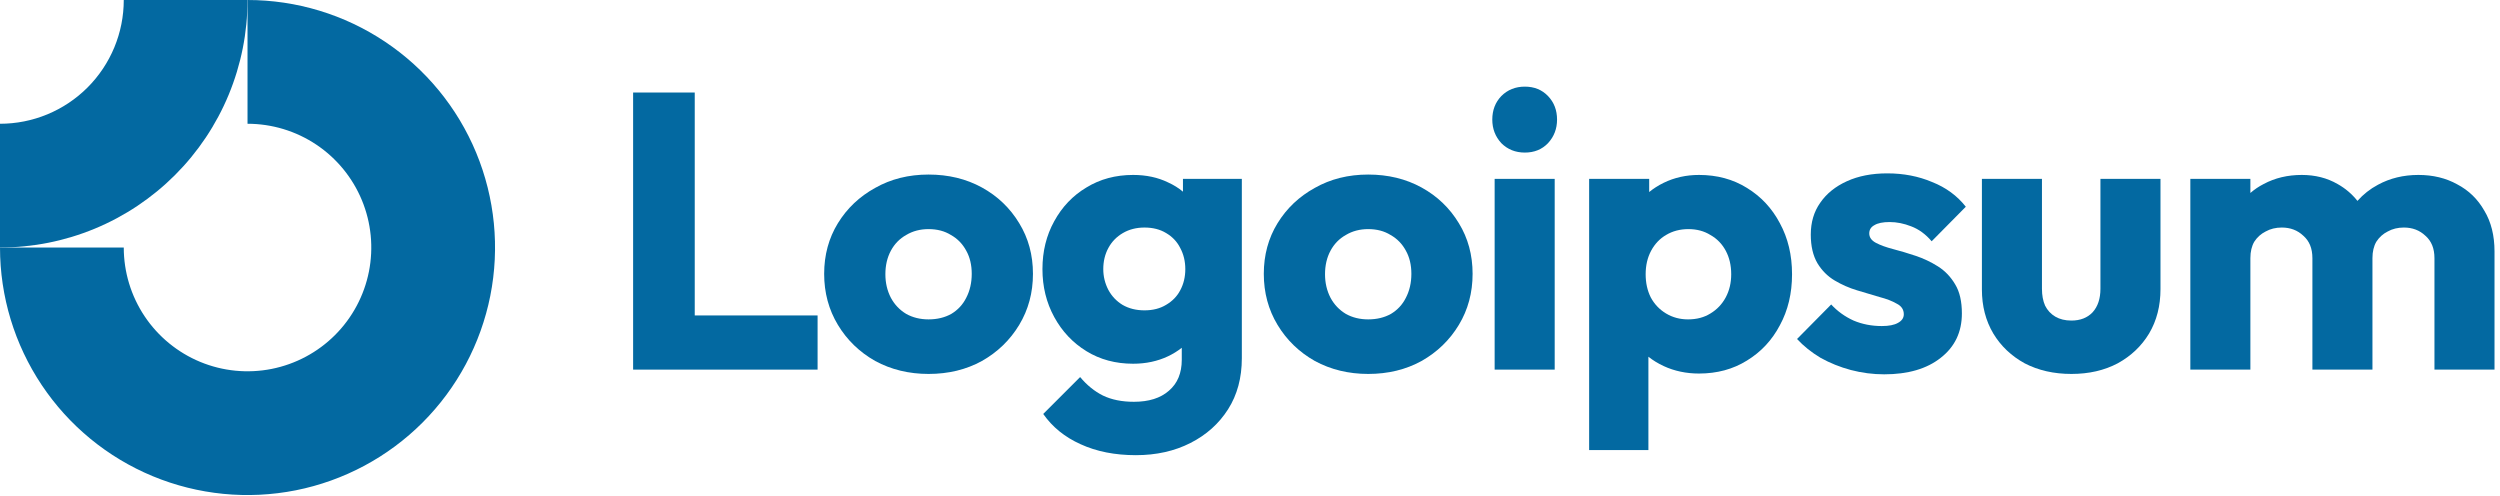
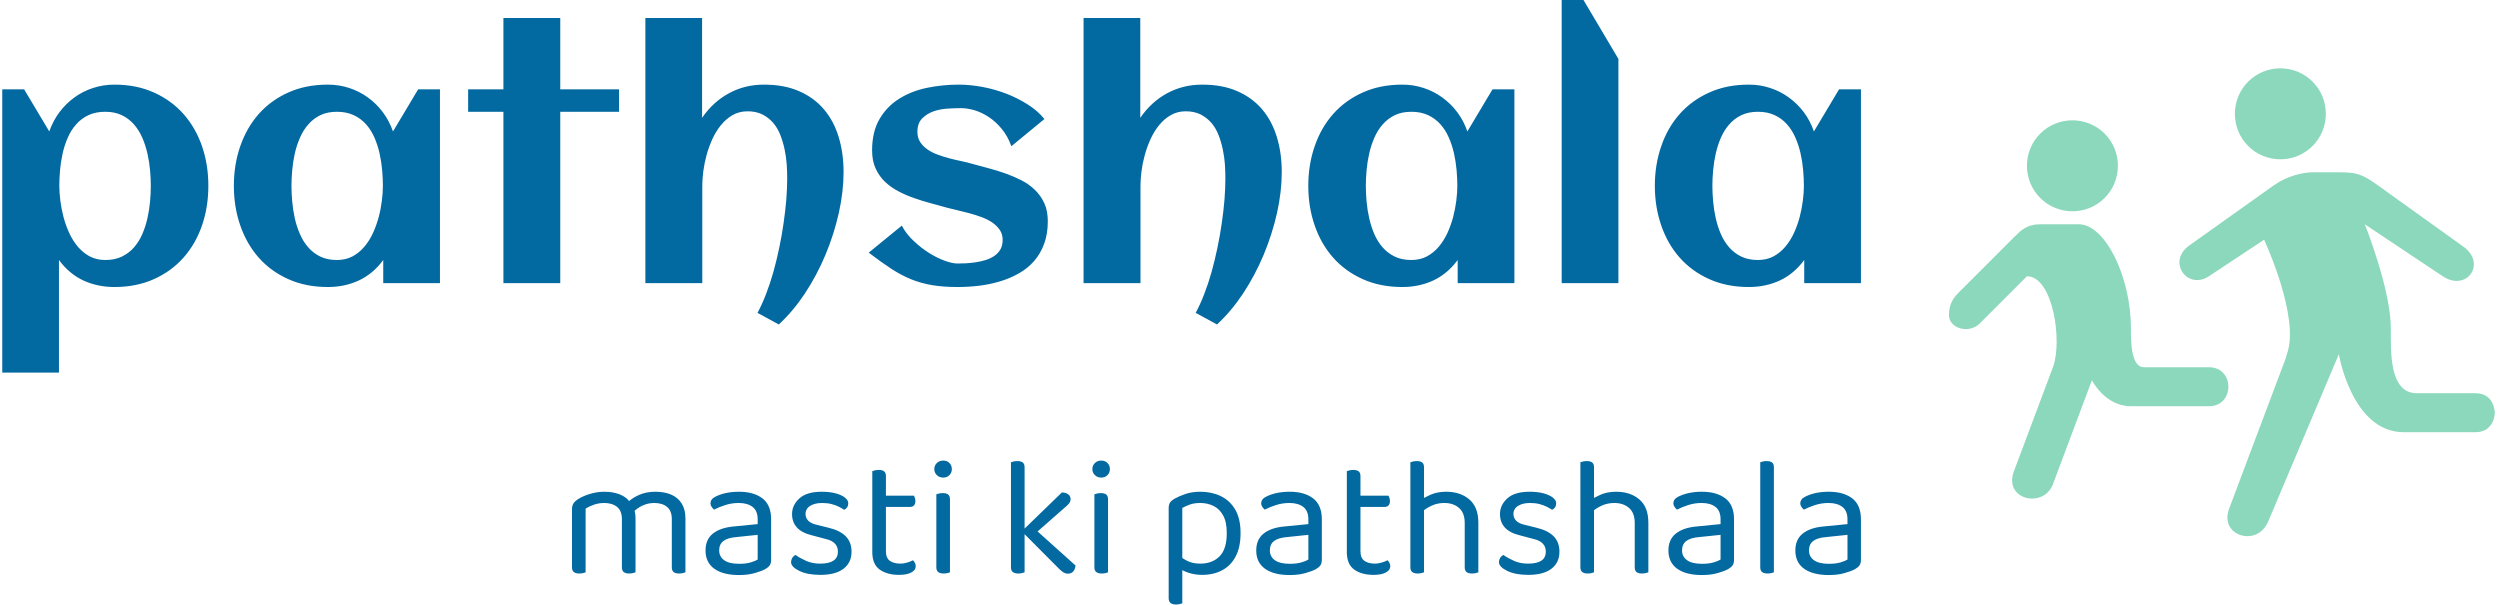
- <svg xmlns="http://www.w3.org/2000/svg" id="logo-87" width="202" height="40" viewBox="0 0 202 40" fill="none">
-   <path class="ccustom" fill-rule="evenodd" clip-rule="evenodd" d="M25.556 11.685C23.911 10.586 21.978 10 20 10V0C23.956 0 27.822 1.173 31.111 3.371C34.4 5.568 36.964 8.692 38.478 12.346C39.991 16.001 40.387 20.022 39.616 23.902C38.844 27.781 36.939 31.345 34.142 34.142C31.345 36.939 27.781 38.844 23.902 39.616C20.022 40.387 16.001 39.991 12.346 38.478C8.692 36.964 5.568 34.4 3.371 31.111C1.173 27.822 0 23.956 0 20H10C10 21.978 10.586 23.911 11.685 25.556C12.784 27.2 14.346 28.482 16.173 29.239C18 29.996 20.011 30.194 21.951 29.808C23.891 29.422 25.672 28.47 27.071 27.071C28.47 25.672 29.422 23.891 29.808 21.951C30.194 20.011 29.996 18 29.239 16.173C28.482 14.346 27.2 12.784 25.556 11.685Z" fill="#0369a1" />
-   <path class="ccustom" fill-rule="evenodd" clip-rule="evenodd" d="M10 1.47023e-06C10 1.313 9.741 2.614 9.239 3.827C8.736 5.04 8 6.142 7.071 7.071C6.142 8 5.04 8.736 3.827 9.239C2.614 9.741 1.313 10 6.15916e-06 10L5.72205e-06 20C2.626 20 5.227 19.483 7.654 18.478C10.08 17.473 12.285 15.999 14.142 14.142C15.999 12.285 17.473 10.08 18.478 7.654C19.483 5.227 20 2.626 20 -3.8147e-06L10 1.47023e-06Z" fill="#0369a1" />
-   <path class="ccustom" d="M125.619 14.453H120.767V29.865H125.619V14.453Z" fill="#0369a1" />
-   <path class="ccustom" d="M121.307 11.567C121.814 12.074 122.448 12.328 123.209 12.328C123.97 12.328 124.594 12.074 125.08 11.567C125.567 11.038 125.81 10.404 125.81 9.664C125.81 8.903 125.567 8.268 125.08 7.761C124.594 7.254 123.97 7 123.209 7C122.448 7 121.814 7.254 121.307 7.761C120.82 8.268 120.577 8.903 120.577 9.664C120.577 10.404 120.82 11.038 121.307 11.567Z" fill="#0369a1" />
-   <path class="ccustom" d="M51.156 29.865V7.476H56.135V25.488H66.061V29.865H51.156Z" fill="#0369a1" />
-   <path class="ccustom" fill-rule="evenodd" clip-rule="evenodd" d="M75.027 30.214C73.442 30.214 72.004 29.865 70.715 29.167C69.446 28.448 68.442 27.476 67.702 26.25C66.962 25.023 66.592 23.649 66.592 22.127C66.592 20.605 66.962 19.241 67.702 18.036C68.442 16.831 69.446 15.88 70.715 15.182C71.983 14.463 73.421 14.104 75.027 14.104C76.634 14.104 78.072 14.453 79.34 15.15C80.609 15.848 81.613 16.81 82.353 18.036C83.093 19.241 83.463 20.605 83.463 22.127C83.463 23.649 83.093 25.023 82.353 26.25C81.613 27.476 80.609 28.448 79.34 29.167C78.072 29.865 76.634 30.214 75.027 30.214ZM75.027 25.806C75.725 25.806 76.338 25.658 76.867 25.362C77.395 25.044 77.797 24.611 78.072 24.061C78.368 23.491 78.516 22.846 78.516 22.127C78.516 21.408 78.368 20.784 78.072 20.256C77.776 19.706 77.364 19.283 76.835 18.987C76.328 18.67 75.725 18.512 75.027 18.512C74.351 18.512 73.748 18.67 73.22 18.987C72.691 19.283 72.279 19.706 71.983 20.256C71.687 20.806 71.539 21.44 71.539 22.159C71.539 22.856 71.687 23.491 71.983 24.061C72.279 24.611 72.691 25.044 73.22 25.362C73.748 25.658 74.351 25.806 75.027 25.806Z" fill="#0369a1" />
-   <path class="ccustom" fill-rule="evenodd" clip-rule="evenodd" d="M87.306 35.89C88.595 36.482 90.086 36.778 91.777 36.778C93.426 36.778 94.896 36.45 96.185 35.795C97.475 35.14 98.49 34.231 99.23 33.068C99.969 31.905 100.34 30.531 100.34 28.945V14.453H95.583V15.488C95.229 15.19 94.827 14.94 94.378 14.738C93.553 14.336 92.612 14.135 91.555 14.135C90.139 14.135 88.881 14.474 87.781 15.15C86.682 15.806 85.815 16.715 85.181 17.877C84.547 19.019 84.23 20.309 84.23 21.746C84.23 23.163 84.547 24.453 85.181 25.615C85.815 26.778 86.682 27.698 87.781 28.374C88.881 29.051 90.139 29.389 91.555 29.389C92.591 29.389 93.532 29.188 94.378 28.787C94.787 28.592 95.157 28.363 95.487 28.099V29.072C95.487 30.15 95.139 30.985 94.441 31.577C93.764 32.169 92.824 32.465 91.619 32.465C90.646 32.465 89.811 32.296 89.113 31.958C88.437 31.62 87.824 31.123 87.274 30.467L84.293 33.448C85.033 34.505 86.037 35.319 87.306 35.89ZM94.219 24.632C93.733 24.928 93.151 25.076 92.475 25.076C91.798 25.076 91.206 24.928 90.699 24.632C90.213 24.336 89.832 23.934 89.557 23.427C89.282 22.899 89.145 22.338 89.145 21.746C89.145 21.112 89.282 20.541 89.557 20.034C89.832 19.526 90.223 19.125 90.731 18.829C91.238 18.533 91.819 18.385 92.475 18.385C93.151 18.385 93.733 18.533 94.219 18.829C94.726 19.125 95.107 19.526 95.361 20.034C95.635 20.541 95.773 21.112 95.773 21.746C95.773 22.381 95.635 22.951 95.361 23.459C95.107 23.945 94.726 24.336 94.219 24.632Z" fill="#0369a1" />
-   <path class="ccustom" fill-rule="evenodd" clip-rule="evenodd" d="M110.551 30.214C108.965 30.214 107.527 29.865 106.238 29.167C104.969 28.448 103.965 27.476 103.225 26.25C102.485 25.023 102.115 23.649 102.115 22.127C102.115 20.605 102.485 19.241 103.225 18.036C103.965 16.831 104.969 15.88 106.238 15.182C107.506 14.463 108.944 14.104 110.551 14.104C112.157 14.104 113.595 14.453 114.863 15.15C116.132 15.848 117.136 16.81 117.876 18.036C118.616 19.241 118.986 20.605 118.986 22.127C118.986 23.649 118.616 25.023 117.876 26.25C117.136 27.476 116.132 28.448 114.863 29.167C113.595 29.865 112.157 30.214 110.551 30.214ZM110.551 25.806C111.248 25.806 111.861 25.658 112.39 25.362C112.918 25.044 113.32 24.611 113.595 24.061C113.891 23.491 114.039 22.846 114.039 22.127C114.039 21.408 113.891 20.784 113.595 20.256C113.299 19.706 112.887 19.283 112.358 18.987C111.851 18.67 111.248 18.512 110.551 18.512C109.874 18.512 109.271 18.67 108.743 18.987C108.214 19.283 107.802 19.706 107.506 20.256C107.21 20.806 107.062 21.44 107.062 22.159C107.062 22.856 107.21 23.491 107.506 24.061C107.802 24.611 108.214 25.044 108.743 25.362C109.271 25.658 109.874 25.806 110.551 25.806Z" fill="#0369a1" />
-   <path class="ccustom" fill-rule="evenodd" clip-rule="evenodd" d="M137.281 30.182C136.246 30.182 135.294 29.981 134.427 29.579C133.971 29.368 133.559 29.116 133.191 28.822V36.366H128.402V14.453H133.254V15.516C133.606 15.228 133.997 14.979 134.427 14.77C135.294 14.347 136.246 14.135 137.281 14.135C138.74 14.135 140.03 14.484 141.15 15.182C142.292 15.88 143.18 16.831 143.814 18.036C144.47 19.241 144.797 20.615 144.797 22.159C144.797 23.702 144.47 25.076 143.814 26.281C143.18 27.486 142.292 28.438 141.15 29.135C140.03 29.833 138.74 30.182 137.281 30.182ZM136.394 25.806C137.091 25.806 137.694 25.647 138.201 25.33C138.73 25.013 139.142 24.579 139.438 24.03C139.734 23.48 139.882 22.856 139.882 22.159C139.882 21.44 139.734 20.806 139.438 20.256C139.142 19.706 138.73 19.283 138.201 18.987C137.694 18.67 137.102 18.512 136.425 18.512C135.749 18.512 135.146 18.67 134.618 18.987C134.11 19.283 133.709 19.706 133.413 20.256C133.117 20.806 132.969 21.44 132.969 22.159C132.969 22.856 133.106 23.48 133.381 24.03C133.677 24.579 134.089 25.013 134.618 25.33C135.146 25.647 135.738 25.806 136.394 25.806Z" fill="#0369a1" />
-   <path class="ccustom" d="M149.546 29.896C150.434 30.129 151.332 30.245 152.241 30.245C154.165 30.245 155.687 29.801 156.808 28.913C157.949 28.026 158.52 26.831 158.52 25.33C158.52 24.357 158.341 23.575 157.981 22.983C157.622 22.37 157.157 21.884 156.586 21.524C156.015 21.165 155.412 20.88 154.778 20.668C154.144 20.457 153.541 20.277 152.971 20.129C152.4 19.981 151.935 19.812 151.575 19.622C151.216 19.431 151.036 19.178 151.036 18.86C151.036 18.564 151.174 18.343 151.448 18.195C151.723 18.025 152.135 17.941 152.685 17.941C153.256 17.941 153.837 18.057 154.429 18.29C155.042 18.522 155.592 18.924 156.078 19.495L158.837 16.704C158.14 15.816 157.231 15.15 156.11 14.706C155.011 14.241 153.806 14.008 152.495 14.008C151.248 14.008 150.159 14.22 149.229 14.643C148.298 15.066 147.579 15.647 147.072 16.387C146.565 17.106 146.311 17.962 146.311 18.956C146.311 19.886 146.491 20.658 146.85 21.271C147.209 21.863 147.675 22.328 148.245 22.666C148.816 23.004 149.419 23.269 150.053 23.459C150.687 23.649 151.29 23.829 151.861 23.998C152.431 24.146 152.897 24.326 153.256 24.537C153.637 24.727 153.827 25.013 153.827 25.393C153.827 25.689 153.668 25.922 153.351 26.091C153.055 26.26 152.622 26.345 152.051 26.345C151.226 26.345 150.465 26.197 149.768 25.901C149.07 25.584 148.467 25.15 147.96 24.601L145.201 27.391C145.73 27.962 146.364 28.47 147.104 28.913C147.865 29.336 148.679 29.664 149.546 29.896Z" fill="#0369a1" />
-   <path class="ccustom" d="M167.368 30.214C165.952 30.214 164.694 29.928 163.595 29.357C162.516 28.765 161.671 27.962 161.058 26.947C160.444 25.911 160.138 24.727 160.138 23.395V14.453H164.99V23.332C164.99 23.86 165.074 24.315 165.244 24.696C165.434 25.076 165.709 25.372 166.068 25.584C166.428 25.795 166.861 25.901 167.368 25.901C168.087 25.901 168.658 25.679 169.081 25.235C169.504 24.77 169.715 24.135 169.715 23.332V14.453H174.567V23.364C174.567 24.717 174.261 25.911 173.647 26.947C173.034 27.962 172.189 28.765 171.11 29.357C170.032 29.928 168.785 30.214 167.368 30.214Z" fill="#0369a1" />
-   <path class="ccustom" d="M181.831 14.453H176.979V29.865H181.831V20.858C181.831 20.33 181.937 19.886 182.148 19.526C182.381 19.167 182.688 18.892 183.068 18.702C183.449 18.491 183.882 18.385 184.368 18.385C185.066 18.385 185.647 18.607 186.112 19.051C186.599 19.474 186.842 20.076 186.842 20.858V29.865H191.694V20.858C191.694 20.33 191.8 19.886 192.011 19.526C192.244 19.167 192.55 18.892 192.931 18.702C193.311 18.491 193.745 18.385 194.231 18.385C194.929 18.385 195.51 18.607 195.975 19.051C196.461 19.474 196.704 20.076 196.704 20.858V29.865H201.557V20.319C201.557 19.03 201.282 17.93 200.732 17.021C200.203 16.091 199.474 15.383 198.544 14.896C197.635 14.389 196.588 14.135 195.404 14.135C194.199 14.135 193.11 14.4 192.138 14.928C191.506 15.265 190.954 15.7 190.481 16.232C190.04 15.675 189.504 15.219 188.871 14.865C188.026 14.379 187.064 14.135 185.986 14.135C184.844 14.135 183.819 14.379 182.91 14.865C182.514 15.067 182.155 15.309 181.831 15.592V14.453Z" fill="#0369a1" />
+ <svg xmlns="http://www.w3.org/2000/svg" version="1.1" width="2000" height="484" viewBox="0 0 2000 484">
+   <g transform="matrix(1,0,0,1,-1.212121,-0.1928479)">
+     <svg viewBox="0 0 396 96" data-background-color="#ffffff" preserveAspectRatio="xMidYMid meet" height="484" width="2000">
+       <g id="tight-bounds" transform="matrix(1,0,0,1,0.24,0.03825082)">
+         <svg viewBox="0 0 395.52 95.923" height="95.923" width="395.52">
+           <g>
+             <svg viewBox="0 0 530.376 128.629" height="95.923" width="395.52">
+               <g>
+                 <svg viewBox="0 0 395.52 128.629" height="128.629" width="395.52">
+                   <g id="textblocktransform">
+                     <svg viewBox="0 0 395.52 128.629" height="128.629" width="395.52" id="textblock">
+                       <g>
+                         <svg viewBox="0 0 395.52 79.283" height="79.283" width="395.52">
+                           <g transform="matrix(1,0,0,1,0,0)">
+                             <svg width="395.52" viewBox="3.44 -41.19 270.37 54.2" height="79.283" data-palette-color="#0369a1">
+                               <path d="M33.42-14.16L33.42-14.16Q33.42-11.08 32.5-8.4 31.57-5.71 29.81-3.72 28.05-1.73 25.51-0.59 22.97 0.56 19.75 0.56L19.75 0.56Q17.29 0.56 15.22-0.4 13.16-1.37 11.69-3.37L11.69-3.37 11.69 13.01 3.44 13.01 3.44-28.2 6.62-28.2 10.28-22.07Q10.82-23.61 11.76-24.87 12.7-26.12 13.93-27.01 15.16-27.91 16.64-28.39 18.12-28.88 19.75-28.88L19.75-28.88Q22.97-28.88 25.51-27.73 28.05-26.59 29.81-24.6 31.57-22.61 32.5-19.92 33.42-17.24 33.42-14.16ZM25.05-14.16L25.05-14.16Q25.05-15.23 24.94-16.44 24.83-17.65 24.56-18.85 24.29-20.04 23.82-21.14 23.34-22.24 22.61-23.08 21.88-23.93 20.84-24.43 19.8-24.93 18.43-24.93L18.43-24.93Q17.02-24.93 15.98-24.44 14.94-23.95 14.2-23.11 13.45-22.27 12.98-21.18 12.5-20.09 12.23-18.9 11.96-17.7 11.85-16.48 11.74-15.26 11.74-14.16L11.74-14.16Q11.74-13.18 11.89-12 12.04-10.82 12.35-9.62 12.67-8.42 13.18-7.3 13.7-6.18 14.44-5.3 15.19-4.42 16.17-3.89 17.16-3.37 18.43-3.37L18.43-3.37Q19.82-3.37 20.85-3.87 21.88-4.37 22.61-5.21 23.34-6.05 23.82-7.15 24.29-8.25 24.56-9.45 24.83-10.64 24.94-11.87 25.05-13.09 25.05-14.16ZM67.11-28.2L67.11 0 58.86 0 58.86-3.37Q57.39-1.37 55.33-0.4 53.27 0.56 50.8 0.56L50.8 0.56Q47.58 0.56 45.04-0.59 42.5-1.73 40.74-3.72 38.99-5.71 38.06-8.4 37.13-11.08 37.13-14.16L37.13-14.16Q37.13-17.24 38.06-19.92 38.99-22.61 40.74-24.6 42.5-26.59 45.04-27.73 47.58-28.88 50.8-28.88L50.8-28.88Q52.44-28.88 53.92-28.39 55.39-27.91 56.63-27.01 57.86-26.12 58.8-24.87 59.74-23.61 60.28-22.07L60.28-22.07 63.94-28.2 67.11-28.2ZM58.81-14.16L58.81-14.16Q58.81-15.26 58.7-16.48 58.59-17.7 58.32-18.9 58.05-20.09 57.58-21.18 57.1-22.27 56.36-23.11 55.61-23.95 54.56-24.44 53.51-24.93 52.12-24.93L52.12-24.93Q50.73-24.93 49.7-24.43 48.68-23.93 47.95-23.08 47.21-22.24 46.74-21.14 46.26-20.04 45.99-18.85 45.73-17.65 45.62-16.44 45.51-15.23 45.51-14.16L45.51-14.16Q45.51-13.09 45.62-11.87 45.73-10.64 45.99-9.45 46.26-8.25 46.74-7.15 47.21-6.05 47.95-5.21 48.68-4.37 49.7-3.87 50.73-3.37 52.12-3.37L52.12-3.37Q53.39-3.37 54.38-3.89 55.37-4.42 56.11-5.3 56.86-6.18 57.37-7.3 57.88-8.42 58.2-9.62 58.52-10.82 58.66-12 58.81-13.18 58.81-14.16ZM84.61-24.93L84.61 0 76.34 0 76.34-24.93 71.21-24.93 71.21-28.2 76.34-28.2 76.34-38.57 84.61-38.57 84.61-28.2 93.16-28.2 93.16-24.93 84.61-24.93ZM125.82-16.16L125.82-16.16Q125.82-13.31 125.13-10.21 124.43-7.1 123.19-4.13 121.94-1.15 120.21 1.48 118.47 4.1 116.4 6.01L116.4 6.01 113.3 4.32Q113.96 3.1 114.54 1.59 115.13 0.07 115.61-1.62 116.08-3.32 116.46-5.13 116.84-6.93 117.09-8.7 117.35-10.47 117.49-12.15 117.62-13.82 117.62-15.26L117.62-15.26Q117.62-16.21 117.55-17.3 117.47-18.38 117.24-19.47 117.01-20.56 116.62-21.56 116.23-22.56 115.58-23.32 114.93-24.07 114.02-24.54 113.1-25 111.86-25L111.86-25Q110.64-25 109.68-24.45 108.73-23.9 108-23.01 107.27-22.12 106.74-20.97 106.22-19.82 105.89-18.62 105.56-17.41 105.41-16.24 105.27-15.06 105.27-14.14L105.27-14.14 105.27 0 96.99 0 96.99-38.57 105.24-38.57 105.24-24.05Q106.83-26.37 109.14-27.62 111.44-28.88 114.25-28.88L114.25-28.88Q117.18-28.88 119.35-27.93 121.53-26.98 122.97-25.28 124.41-23.58 125.11-21.25 125.82-18.92 125.82-16.16ZM155.53-9.01L155.53-9.01Q155.53-7.15 154.99-5.71 154.46-4.27 153.53-3.21 152.6-2.15 151.33-1.43 150.06-0.71 148.61-0.27 147.16 0.17 145.57 0.37 143.98 0.56 142.42 0.56L142.42 0.56Q140.32 0.56 138.71 0.29 137.1 0.02 135.63-0.57 134.17-1.17 132.72-2.12 131.26-3.08 129.48-4.44L129.48-4.44 134.29-8.37Q134.95-7.13 136.04-6.12 137.12-5.1 138.3-4.37 139.47-3.64 140.57-3.25 141.66-2.86 142.35-2.86L142.35-2.86Q142.91-2.86 143.62-2.89 144.33-2.93 145.06-3.04 145.79-3.15 146.5-3.37 147.21-3.59 147.76-3.97 148.31-4.35 148.64-4.92 148.96-5.49 148.96-6.3L148.96-6.3Q148.96-7.13 148.54-7.75 148.11-8.37 147.43-8.84 146.74-9.3 145.86-9.62 144.99-9.94 144.09-10.18 143.2-10.42 142.37-10.61 141.54-10.79 140.93-10.96L140.93-10.96Q139.81-11.28 138.56-11.61 137.32-11.94 136.1-12.37 134.88-12.79 133.77-13.38 132.66-13.96 131.81-14.78 130.97-15.6 130.47-16.71 129.97-17.82 129.97-19.31L129.97-19.31Q129.97-22.05 131.06-23.89 132.14-25.73 133.93-26.84 135.71-27.95 137.98-28.42 140.25-28.88 142.59-28.88L142.59-28.88Q144.2-28.88 145.99-28.55 147.77-28.22 149.45-27.58 151.14-26.93 152.6-26 154.07-25.07 155.04-23.88L155.04-23.88 150.23-19.92Q149.7-21.39 148.83-22.44 147.96-23.49 146.95-24.16 145.94-24.83 144.88-25.15 143.81-25.46 142.91-25.46L142.91-25.46Q142.03-25.46 140.93-25.39 139.83-25.32 138.87-24.98 137.91-24.63 137.23-23.94 136.56-23.24 136.56-22.02L136.56-22.02Q136.56-21.14 136.97-20.52 137.37-19.9 138.03-19.45 138.69-18.99 139.53-18.69 140.37-18.38 141.25-18.15 142.13-17.92 142.96-17.75 143.79-17.58 144.45-17.38L144.45-17.38Q145.57-17.07 146.83-16.74 148.09-16.41 149.31-15.98 150.53-15.55 151.66-14.98 152.8-14.4 153.65-13.57 154.51-12.74 155.02-11.63 155.53-10.52 155.53-9.01ZM189.56-16.16L189.56-16.16Q189.56-13.31 188.87-10.21 188.17-7.1 186.93-4.13 185.68-1.15 183.95 1.48 182.21 4.1 180.14 6.01L180.14 6.01 177.04 4.32Q177.7 3.1 178.28 1.59 178.87 0.07 179.35-1.62 179.82-3.32 180.2-5.13 180.58-6.93 180.83-8.7 181.09-10.47 181.23-12.15 181.36-13.82 181.36-15.26L181.36-15.26Q181.36-16.21 181.29-17.3 181.21-18.38 180.98-19.47 180.75-20.56 180.36-21.56 179.97-22.56 179.32-23.32 178.67-24.07 177.76-24.54 176.84-25 175.6-25L175.6-25Q174.38-25 173.43-24.45 172.47-23.9 171.74-23.01 171.01-22.12 170.48-20.97 169.96-19.82 169.63-18.62 169.3-17.41 169.15-16.24 169.01-15.06 169.01-14.14L169.01-14.14 169.01 0 160.73 0 160.73-38.57 168.98-38.57 168.98-24.05Q170.57-26.37 172.88-27.62 175.18-28.88 177.99-28.88L177.99-28.88Q180.92-28.88 183.09-27.93 185.27-26.98 186.71-25.28 188.15-23.58 188.85-21.25 189.56-18.92 189.56-16.16ZM223.4-28.2L223.4 0 215.15 0 215.15-3.37Q213.68-1.37 211.62-0.4 209.56 0.56 207.09 0.56L207.09 0.56Q203.87 0.56 201.33-0.59 198.79-1.73 197.03-3.72 195.27-5.71 194.35-8.4 193.42-11.08 193.42-14.16L193.42-14.16Q193.42-17.24 194.35-19.92 195.27-22.61 197.03-24.6 198.79-26.59 201.33-27.73 203.87-28.88 207.09-28.88L207.09-28.88Q208.73-28.88 210.2-28.39 211.68-27.91 212.91-27.01 214.15-26.12 215.09-24.87 216.03-23.61 216.56-22.07L216.56-22.07 220.22-28.2 223.4-28.2ZM215.1-14.16L215.1-14.16Q215.1-15.26 214.99-16.48 214.88-17.7 214.61-18.9 214.34-20.09 213.86-21.18 213.39-22.27 212.64-23.11 211.9-23.95 210.85-24.44 209.8-24.93 208.41-24.93L208.41-24.93Q207.02-24.93 205.99-24.43 204.97-23.93 204.23-23.08 203.5-22.24 203.02-21.14 202.55-20.04 202.28-18.85 202.01-17.65 201.9-16.44 201.79-15.23 201.79-14.16L201.79-14.16Q201.79-13.09 201.9-11.87 202.01-10.64 202.28-9.45 202.55-8.25 203.02-7.15 203.5-6.05 204.23-5.21 204.97-4.37 205.99-3.87 207.02-3.37 208.41-3.37L208.41-3.37Q209.68-3.37 210.67-3.89 211.65-4.42 212.4-5.3 213.14-6.18 213.66-7.3 214.17-8.42 214.49-9.62 214.8-10.82 214.95-12 215.1-13.18 215.1-14.16ZM238.53-32.62L238.53 0 230.28 0 230.28-41.19 233.45-41.19 238.53-32.62ZM273.81-28.2L273.81 0 265.56 0 265.56-3.37Q264.09-1.37 262.03-0.4 259.97 0.56 257.5 0.56L257.5 0.56Q254.28 0.56 251.74-0.59 249.2-1.73 247.44-3.72 245.68-5.71 244.76-8.4 243.83-11.08 243.83-14.16L243.83-14.16Q243.83-17.24 244.76-19.92 245.68-22.61 247.44-24.6 249.2-26.59 251.74-27.73 254.28-28.88 257.5-28.88L257.5-28.88Q259.14-28.88 260.61-28.39 262.09-27.91 263.32-27.01 264.56-26.12 265.5-24.87 266.44-23.61 266.97-22.07L266.97-22.07 270.63-28.2 273.81-28.2ZM265.51-14.16L265.51-14.16Q265.51-15.26 265.4-16.48 265.29-17.7 265.02-18.9 264.75-20.09 264.27-21.18 263.8-22.27 263.05-23.11 262.31-23.95 261.26-24.44 260.21-24.93 258.82-24.93L258.82-24.93Q257.43-24.93 256.4-24.43 255.38-23.93 254.64-23.08 253.91-22.24 253.43-21.14 252.96-20.04 252.69-18.85 252.42-17.65 252.31-16.44 252.2-15.23 252.2-14.16L252.2-14.16Q252.2-13.09 252.31-11.87 252.42-10.64 252.69-9.45 252.96-8.25 253.43-7.15 253.91-6.05 254.64-5.21 255.38-4.37 256.4-3.87 257.43-3.37 258.82-3.37L258.82-3.37Q260.09-3.37 261.08-3.89 262.06-4.42 262.81-5.3 263.55-6.18 264.07-7.3 264.58-8.42 264.9-9.62 265.21-10.82 265.36-12 265.51-13.18 265.51-14.16Z" opacity="1" transform="matrix(1,0,0,1,0,0)" fill="#0369a1" class="wordmark-text-0" data-fill-palette-color="primary" id="text-0" />
+                             </svg>
+                           </g>
+                         </svg>
+                       </g>
+                       <g transform="matrix(1,0,0,1,121.2269,97.99927)">
+                         <svg viewBox="0 0 274.293 30.63" height="30.63" width="274.293">
+                           <g transform="matrix(1,0,0,1,0,0)">
+                             <svg width="274.293" viewBox="3.75 -32.9 378.31 42.25" height="30.63" data-palette-color="#0369a1">
+                               <path d="M22.4-16L22.4-16 22.4-10.25 18.4-10.25 18.4-15.7Q18.4-18.15 16.98-19.3 15.55-20.45 13.2-20.45L13.2-20.45Q11.65-20.45 10.2-19.95 8.75-19.45 7.75-18.8L7.75-18.8 7.75-10.25 3.75-10.25 3.75-18.6Q3.75-19.6 4.17-20.3 4.6-21 5.65-21.65L5.65-21.65Q7-22.5 9.08-23.13 11.15-23.75 13.25-23.75L13.25-23.75Q15.8-23.75 17.75-22.98 19.7-22.2 20.65-20.85L20.65-20.85Q20.95-20.55 21.15-20.3 21.35-20.05 21.55-19.65L21.55-19.65Q21.9-19.05 22.15-18.1 22.4-17.15 22.4-16ZM37.05-15.9L37.05-15.9 37.05-10.25 33.05-10.25 33.05-15.7Q33.05-18.15 31.65-19.3 30.25-20.45 27.9-20.45L27.9-20.45Q26.15-20.45 24.53-19.73 22.9-19 21.6-17.65L21.6-17.65 20-20.55Q21.3-21.85 23.4-22.8 25.5-23.75 28.2-23.75L28.2-23.75Q30.9-23.75 32.88-22.9 34.85-22.05 35.95-20.3 37.05-18.55 37.05-15.9ZM3.75-1.55L3.75-12.9 7.75-12.9 7.75-0.1Q7.5 0 7 0.13 6.5 0.25 5.9 0.25L5.9 0.25Q4.85 0.25 4.3-0.18 3.75-0.6 3.75-1.55L3.75-1.55ZM18.4-1.55L18.4-12.9 22.4-12.9 22.4-0.1Q22.15 0 21.63 0.13 21.1 0.25 20.55 0.25L20.55 0.25Q19.45 0.25 18.93-0.18 18.4-0.6 18.4-1.55L18.4-1.55ZM33.05-1.55L33.05-12.9 37.05-12.9 37.05-0.1Q36.8 0 36.27 0.13 35.75 0.25 35.2 0.25L35.2 0.25Q34.1 0.25 33.58-0.18 33.05-0.6 33.05-1.55L33.05-1.55ZM52.8-2.6L52.8-2.6 52.8-2.6Q54.9-2.6 56.27-3.03 57.65-3.45 58.25-3.85L58.25-3.85 58.25-11.1 52.05-10.45Q49.45-10.25 48.2-9.3 46.95-8.35 46.95-6.55L46.95-6.55Q46.95-4.7 48.42-3.65 49.9-2.6 52.8-2.6ZM52.75-23.75L52.75-23.75 52.75-23.75Q57.1-23.75 59.65-21.8 62.2-19.85 62.2-15.65L62.2-15.65 62.2-3.8Q62.2-2.7 61.77-2.13 61.35-1.55 60.5-1.05L60.5-1.05Q59.3-0.4 57.3 0.15 55.3 0.7 52.8 0.7L52.8 0.7Q48.1 0.7 45.52-1.15 42.95-3 42.95-6.5L42.95-6.5Q42.95-9.75 45.12-11.48 47.3-13.2 51.15-13.55L51.15-13.55 58.25-14.25 58.25-15.65Q58.25-18.15 56.75-19.3 55.25-20.45 52.7-20.45L52.7-20.45Q50.65-20.45 48.77-19.85 46.9-19.25 45.45-18.5L45.45-18.5Q45.05-18.85 44.72-19.33 44.4-19.8 44.4-20.3L44.4-20.3Q44.4-21.6 45.85-22.3L45.85-22.3Q47.2-23 48.97-23.38 50.75-23.75 52.75-23.75ZM85.8-6.15L85.8-6.15 85.8-6.15Q85.8-2.95 83.45-1.15 81.09 0.65 76.65 0.65L76.65 0.65Q72.84 0.65 70.45-0.53 68.05-1.7 68.05-3.1L68.05-3.1Q68.05-3.7 68.37-4.28 68.7-4.85 69.34-5.2L69.34-5.2Q70.7-4.25 72.5-3.45 74.3-2.65 76.59-2.65L76.59-2.65Q81.8-2.65 81.8-6.15L81.8-6.15Q81.8-7.6 80.92-8.53 80.05-9.45 78.34-9.85L78.34-9.85 74.2-10.95Q71.15-11.7 69.75-13.28 68.34-14.85 68.34-17.2L68.34-17.2Q68.34-19.85 70.5-21.8 72.65-23.75 77.05-23.75L77.05-23.75Q79.4-23.75 81.15-23.28 82.9-22.8 83.87-22.03 84.84-21.25 84.84-20.35L84.84-20.35Q84.84-19.7 84.52-19.2 84.2-18.7 83.65-18.45L83.65-18.45Q83.05-18.85 82.12-19.33 81.2-19.8 79.95-20.13 78.7-20.45 77.2-20.45L77.2-20.45Q75-20.45 73.65-19.6 72.3-18.75 72.3-17.2L72.3-17.2Q72.3-16.1 73.07-15.28 73.84-14.45 75.55-14.05L75.55-14.05 79-13.2Q82.4-12.4 84.09-10.68 85.8-8.95 85.8-6.15ZM91.89-6.05L91.89-13.2 95.89-13.2 95.89-6.3Q95.89-4.3 97.04-3.48 98.19-2.65 100.19-2.65L100.19-2.65Q101.04-2.65 102.09-2.95 103.14-3.25 103.84-3.65L103.84-3.65Q104.14-3.35 104.39-2.9 104.64-2.45 104.64-1.85L104.64-1.85Q104.64-0.75 103.34-0.05 102.04 0.65 99.74 0.65L99.74 0.65Q96.24 0.65 94.07-0.9 91.89-2.45 91.89-6.05L91.89-6.05ZM103.04-19.3L93.94-19.3 93.94-22.6 104.09-22.6Q104.24-22.4 104.39-21.95 104.54-21.5 104.54-21L104.54-21Q104.54-20.2 104.14-19.75 103.74-19.3 103.04-19.3L103.04-19.3ZM95.89-28.35L95.89-11.7 91.89-11.7 91.89-29.8Q92.14-29.9 92.67-30.03 93.19-30.15 93.79-30.15L93.79-30.15Q94.84-30.15 95.37-29.73 95.89-29.3 95.89-28.35L95.89-28.35ZM110.09-30.4L110.09-30.4 110.09-30.4Q110.09-31.45 110.84-32.18 111.59-32.9 112.69-32.9L112.69-32.9Q113.84-32.9 114.54-32.18 115.24-31.45 115.24-30.4L115.24-30.4Q115.24-29.35 114.54-28.63 113.84-27.9 112.69-27.9L112.69-27.9Q111.59-27.9 110.84-28.63 110.09-29.35 110.09-30.4ZM110.69-1.55L110.69-13.2 114.69-13.2 114.69-0.1Q114.44 0 113.94 0.13 113.44 0.25 112.84 0.25L112.84 0.25Q111.79 0.25 111.24-0.18 110.69-0.6 110.69-1.55L110.69-1.55ZM114.69-21.5L114.69-11.25 110.69-11.25 110.69-23Q110.94-23.1 111.47-23.23 111.99-23.35 112.59-23.35L112.59-23.35Q113.64-23.35 114.16-22.93 114.69-22.5 114.69-21.5L114.69-21.5ZM148.44-19.15L138.64-10.55 136.14-12.5 147.54-23.55Q148.74-23.5 149.41-22.98 150.09-22.45 150.09-21.6L150.09-21.6Q150.09-20.9 149.66-20.35 149.24-19.8 148.44-19.15L148.44-19.15ZM146.69-1.15L136.04-11.85 138.84-13.5 151.54-2.1Q151.44-1 150.86-0.35 150.29 0.3 149.34 0.3L149.34 0.3Q148.59 0.3 147.96-0.1 147.34-0.5 146.69-1.15L146.69-1.15ZM132.59-1.55L132.59-13.4 136.59-12.8 136.59-0.1Q136.34 0 135.84 0.13 135.34 0.25 134.74 0.25L134.74 0.25Q133.69 0.25 133.14-0.18 132.59-0.6 132.59-1.55L132.59-1.55ZM136.59-30.95L136.59-10.85 132.59-11.45 132.59-32.4Q132.84-32.5 133.36-32.63 133.89-32.75 134.49-32.75L134.49-32.75Q135.54-32.75 136.06-32.33 136.59-31.9 136.59-30.95L136.59-30.95ZM156.48-30.4L156.48-30.4 156.48-30.4Q156.48-31.45 157.23-32.18 157.98-32.9 159.08-32.9L159.08-32.9Q160.23-32.9 160.93-32.18 161.63-31.45 161.63-30.4L161.63-30.4Q161.63-29.35 160.93-28.63 160.23-27.9 159.08-27.9L159.08-27.9Q157.98-27.9 157.23-28.63 156.48-29.35 156.48-30.4ZM157.08-1.55L157.08-13.2 161.08-13.2 161.08-0.1Q160.83 0 160.33 0.13 159.83 0.25 159.23 0.25L159.23 0.25Q158.18 0.25 157.63-0.18 157.08-0.6 157.08-1.55L157.08-1.55ZM161.08-21.5L161.08-11.25 157.08-11.25 157.08-23Q157.33-23.1 157.86-23.23 158.38-23.35 158.98-23.35L158.98-23.35Q160.03-23.35 160.56-22.93 161.08-22.5 161.08-21.5L161.08-21.5ZM188.73 0.65L188.73 0.65 188.73 0.65Q192.03 0.65 194.58-0.7 197.13-2.05 198.55-4.78 199.98-7.5 199.98-11.6L199.98-11.6Q199.98-15.85 198.4-18.53 196.83-21.2 194.15-22.48 191.48-23.75 188.18-23.75L188.18-23.75Q185.78-23.75 183.9-23.13 182.03-22.5 180.68-21.75L180.68-21.75Q179.58-21.1 179.23-20.5 178.88-19.9 178.88-18.9L178.88-18.9 178.88-2.4 182.88-2.4 182.88-19Q183.88-19.55 185.13-20 186.38-20.45 188.18-20.45L188.18-20.45Q190.23-20.45 192-19.6 193.78-18.75 194.85-16.82 195.93-14.9 195.93-11.6L195.93-11.6Q195.93-6.9 193.8-4.78 191.68-2.65 188.18-2.65L188.18-2.65Q186.03-2.65 184.5-3.38 182.98-4.1 181.98-5.05L181.98-5.05 181.98-1.35Q182.83-0.6 184.7 0.03 186.58 0.65 188.73 0.65ZM182.88 9L182.88-3.75 178.88-3.85 178.88 7.5Q178.88 8.45 179.43 8.9 179.98 9.35 181.03 9.35L181.03 9.35Q181.63 9.35 182.13 9.22 182.63 9.1 182.88 9L182.88 9ZM214.43-2.6L214.43-2.6 214.43-2.6Q216.53-2.6 217.9-3.03 219.28-3.45 219.88-3.85L219.88-3.85 219.88-11.1 213.68-10.45Q211.08-10.25 209.83-9.3 208.58-8.35 208.58-6.55L208.58-6.55Q208.58-4.7 210.05-3.65 211.53-2.6 214.43-2.6ZM214.38-23.75L214.38-23.75 214.38-23.75Q218.73-23.75 221.28-21.8 223.83-19.85 223.83-15.65L223.83-15.65 223.83-3.8Q223.83-2.7 223.4-2.13 222.98-1.55 222.13-1.05L222.13-1.05Q220.93-0.4 218.93 0.15 216.93 0.7 214.43 0.7L214.43 0.7Q209.73 0.7 207.15-1.15 204.58-3 204.58-6.5L204.58-6.5Q204.58-9.75 206.75-11.48 208.93-13.2 212.78-13.55L212.78-13.55 219.88-14.25 219.88-15.65Q219.88-18.15 218.38-19.3 216.88-20.45 214.33-20.45L214.33-20.45Q212.28-20.45 210.4-19.85 208.53-19.25 207.08-18.5L207.08-18.5Q206.68-18.85 206.35-19.33 206.03-19.8 206.03-20.3L206.03-20.3Q206.03-21.6 207.48-22.3L207.48-22.3Q208.83-23 210.6-23.38 212.38-23.75 214.38-23.75ZM231.17-6.05L231.17-13.2 235.17-13.2 235.17-6.3Q235.17-4.3 236.32-3.48 237.47-2.65 239.47-2.65L239.47-2.65Q240.32-2.65 241.37-2.95 242.42-3.25 243.12-3.65L243.12-3.65Q243.42-3.35 243.67-2.9 243.92-2.45 243.92-1.85L243.92-1.85Q243.92-0.75 242.62-0.05 241.32 0.65 239.02 0.65L239.02 0.65Q235.52 0.65 233.35-0.9 231.17-2.45 231.17-6.05L231.17-6.05ZM242.32-19.3L233.22-19.3 233.22-22.6 243.37-22.6Q243.52-22.4 243.67-21.95 243.82-21.5 243.82-21L243.82-21Q243.82-20.2 243.42-19.75 243.02-19.3 242.32-19.3L242.32-19.3ZM235.17-28.35L235.17-11.7 231.17-11.7 231.17-29.8Q231.42-29.9 231.95-30.03 232.47-30.15 233.07-30.15L233.07-30.15Q234.12-30.15 234.65-29.73 235.17-29.3 235.17-28.35L235.17-28.35ZM269.77-14.65L269.77-9.95 265.77-9.95 265.77-14.55Q265.77-17.55 264.1-19 262.42-20.45 259.77-20.45L259.77-20.45Q257.82-20.45 256.15-19.7 254.47-18.95 253.32-17.9L253.32-17.9 252.57-21.15Q253.77-22 255.75-22.88 257.72-23.75 260.32-23.75L260.32-23.75Q264.47-23.75 267.12-21.5 269.77-19.25 269.77-14.65L269.77-14.65ZM249.82-1.55L249.82-13.2 253.82-13.2 253.82-0.1Q253.57 0 253.07 0.13 252.57 0.25 251.97 0.25L251.97 0.25Q250.92 0.25 250.37-0.18 249.82-0.6 249.82-1.55L249.82-1.55ZM265.77-1.55L265.77-13.15 269.77-13.1 269.77-0.1Q269.52 0 269 0.13 268.47 0.25 267.92 0.25L267.92 0.25Q266.82 0.25 266.3-0.18 265.77-0.6 265.77-1.55L265.77-1.55ZM253.82-30.95L253.82-11.25 249.82-11.25 249.82-32.4Q250.07-32.5 250.6-32.63 251.12-32.75 251.72-32.75L251.72-32.75Q252.77-32.75 253.3-32.33 253.82-31.9 253.82-30.95L253.82-30.95ZM293.57-6.15L293.57-6.15 293.57-6.15Q293.57-2.95 291.22-1.15 288.87 0.65 284.42 0.65L284.42 0.65Q280.62 0.65 278.22-0.53 275.82-1.7 275.82-3.1L275.82-3.1Q275.82-3.7 276.14-4.28 276.47-4.85 277.12-5.2L277.12-5.2Q278.47-4.25 280.27-3.45 282.07-2.65 284.37-2.65L284.37-2.65Q289.57-2.65 289.57-6.15L289.57-6.15Q289.57-7.6 288.69-8.53 287.82-9.45 286.12-9.85L286.12-9.85 281.97-10.95Q278.92-11.7 277.52-13.28 276.12-14.85 276.12-17.2L276.12-17.2Q276.12-19.85 278.27-21.8 280.42-23.75 284.82-23.75L284.82-23.75Q287.17-23.75 288.92-23.28 290.67-22.8 291.64-22.03 292.62-21.25 292.62-20.35L292.62-20.35Q292.62-19.7 292.29-19.2 291.97-18.7 291.42-18.45L291.42-18.45Q290.82-18.85 289.89-19.33 288.97-19.8 287.72-20.13 286.47-20.45 284.97-20.45L284.97-20.45Q282.77-20.45 281.42-19.6 280.07-18.75 280.07-17.2L280.07-17.2Q280.07-16.1 280.84-15.28 281.62-14.45 283.32-14.05L283.32-14.05 286.77-13.2Q290.17-12.4 291.87-10.68 293.57-8.95 293.57-6.15ZM319.67-14.65L319.67-9.95 315.67-9.95 315.67-14.55Q315.67-17.55 313.99-19 312.32-20.45 309.67-20.45L309.67-20.45Q307.72-20.45 306.04-19.7 304.37-18.95 303.22-17.9L303.22-17.9 302.47-21.15Q303.67-22 305.64-22.88 307.62-23.75 310.22-23.75L310.22-23.75Q314.37-23.75 317.02-21.5 319.67-19.25 319.67-14.65L319.67-14.65ZM299.72-1.55L299.72-13.2 303.72-13.2 303.72-0.1Q303.47 0 302.97 0.13 302.47 0.25 301.87 0.25L301.87 0.25Q300.82 0.25 300.27-0.18 299.72-0.6 299.72-1.55L299.72-1.55ZM315.67-1.55L315.67-13.15 319.67-13.1 319.67-0.1Q319.42 0 318.89 0.13 318.37 0.25 317.82 0.25L317.82 0.25Q316.72 0.25 316.19-0.18 315.67-0.6 315.67-1.55L315.67-1.55ZM303.72-30.95L303.72-11.25 299.72-11.25 299.72-32.4Q299.97-32.5 300.49-32.63 301.02-32.75 301.62-32.75L301.62-32.75Q302.67-32.75 303.19-32.33 303.72-31.9 303.72-30.95L303.72-30.95ZM335.41-2.6L335.41-2.6 335.41-2.6Q337.51-2.6 338.89-3.03 340.26-3.45 340.86-3.85L340.86-3.85 340.86-11.1 334.66-10.45Q332.06-10.25 330.81-9.3 329.56-8.35 329.56-6.55L329.56-6.55Q329.56-4.7 331.04-3.65 332.51-2.6 335.41-2.6ZM335.36-23.75L335.36-23.75 335.36-23.75Q339.71-23.75 342.26-21.8 344.81-19.85 344.81-15.65L344.81-15.65 344.81-3.8Q344.81-2.7 344.39-2.13 343.96-1.55 343.11-1.05L343.11-1.05Q341.91-0.4 339.91 0.15 337.91 0.7 335.41 0.7L335.41 0.7Q330.71 0.7 328.14-1.15 325.56-3 325.56-6.5L325.56-6.5Q325.56-9.75 327.74-11.48 329.91-13.2 333.76-13.55L333.76-13.55 340.86-14.25 340.86-15.65Q340.86-18.15 339.36-19.3 337.86-20.45 335.31-20.45L335.31-20.45Q333.26-20.45 331.39-19.85 329.51-19.25 328.06-18.5L328.06-18.5Q327.66-18.85 327.34-19.33 327.01-19.8 327.01-20.3L327.01-20.3Q327.01-21.6 328.46-22.3L328.46-22.3Q329.81-23 331.59-23.38 333.36-23.75 335.36-23.75ZM352.51-1.55L352.51-13.2 356.51-12.6 356.51-0.1Q356.26 0 355.76 0.13 355.26 0.25 354.66 0.25L354.66 0.25Q353.61 0.25 353.06-0.18 352.51-0.6 352.51-1.55L352.51-1.55ZM356.51-30.95L356.51-10.7 352.51-11.25 352.51-32.4Q352.76-32.5 353.29-32.63 353.81-32.75 354.36-32.75L354.36-32.75Q355.46-32.75 355.99-32.33 356.51-31.9 356.51-30.95L356.51-30.95ZM372.66-2.6L372.66-2.6 372.66-2.6Q374.76-2.6 376.13-3.03 377.51-3.45 378.11-3.85L378.11-3.85 378.11-11.1 371.91-10.45Q369.31-10.25 368.06-9.3 366.81-8.35 366.81-6.55L366.81-6.55Q366.81-4.7 368.28-3.65 369.76-2.6 372.66-2.6ZM372.61-23.75L372.61-23.75 372.61-23.75Q376.96-23.75 379.51-21.8 382.06-19.85 382.06-15.65L382.06-15.65 382.06-3.8Q382.06-2.7 381.63-2.13 381.21-1.55 380.36-1.05L380.36-1.05Q379.16-0.4 377.16 0.15 375.16 0.7 372.66 0.7L372.66 0.7Q367.96 0.7 365.38-1.15 362.81-3 362.81-6.5L362.81-6.5Q362.81-9.75 364.98-11.48 367.16-13.2 371.01-13.55L371.01-13.55 378.11-14.25 378.11-15.65Q378.11-18.15 376.61-19.3 375.11-20.45 372.56-20.45L372.56-20.45Q370.51-20.45 368.63-19.85 366.76-19.25 365.31-18.5L365.31-18.5Q364.91-18.85 364.58-19.33 364.26-19.8 364.26-20.3L364.26-20.3Q364.26-21.6 365.71-22.3L365.71-22.3Q367.06-23 368.83-23.38 370.61-23.75 372.61-23.75Z" opacity="1" transform="matrix(1,0,0,1,0,0)" fill="#0369a1" class="slogan-text-1" data-fill-palette-color="secondary" id="text-1" />
+                             </svg>
+                           </g>
+                         </svg>
+                       </g>
+                     </svg>
+                   </g>
+                 </svg>
+               </g>
+               <g transform="matrix(1,0,0,1,414.2367,14.54026)">
+                 <svg viewBox="0 0 116.139 99.549" height="99.549" width="116.139">
+                   <g>
+                     <svg version="1.1" x="0" y="0" viewBox="0 0 100 85.715" enable-background="new 0 0 100 85.714" xml:space="preserve" id="icon-0" width="116.139" height="99.549" class="icon-icon-0" data-fill-palette-color="accent">
+                       <path d="M60.714 0C56.099 0 52.382 3.716 52.382 8.333S56.099 16.666 60.714 16.666 69.047 12.95 69.047 8.333 65.33 0 60.714 0" fill="#8bd8bc" data-fill-palette-color="accent" />
+                       <path d="M22.619 9.523A8.315 8.315 0 0 0 14.286 17.856 8.315 8.315 0 0 0 22.619 26.189C27.236 26.189 30.953 22.473 30.953 17.856S27.235 9.523 22.619 9.523" fill="#8bd8bc" data-fill-palette-color="accent" />
+                       <path d="M66.667 19.047C64.892 19.047 61.969 19.688 59.524 21.428L44.047 32.44C39.848 35.428 43.701 40.687 47.618 38.095L57.739 31.399S64.409 45.704 61.904 52.381C61.821 52.605 61.75 52.806 61.757 52.976L51.339 80.654C50.145 83.842 52.443 85.746 54.761 85.715 56.282 85.694 57.737 84.795 58.483 83.036L71.429 52.38S73.811 66.664 83.333 66.666H96.429C100 66.666 100 63.094 100 63.094S100 59.523 96.429 59.523H85.714C80.632 59.523 80.953 51.893 80.953 47.618 80.953 40.475 76.189 28.572 76.189 28.572L90.475 38.095C94.791 40.973 98.531 35.877 94.345 32.738L78.571 21.428C75.697 19.381 74.776 19.048 71.428 19.047z" fill="#8bd8bc" data-fill-palette-color="accent" />
+                       <path d="M16.667 28.571C14.286 28.571 13.16 29.697 11.905 30.951L1.786 41.071C0.483 42.374 0 43.54 0 45.238 0 47.618 3.64 48.741 5.655 46.725L14.286 38.095C19.048 38.095 20.833 50 19.048 54.762L11.905 73.81C9.926 79.085 17.354 80.708 19.048 76.191L26.191 57.144S28.572 61.905 33.334 61.905H47.62C52.383 61.905 52.383 54.762 47.62 54.762H35.714C33.333 54.762 33.333 50 33.333 47.618 33.333 38.095 28.571 28.572 23.81 28.572z" fill="#8bd8bc" data-fill-palette-color="accent" />
+                     </svg>
+                   </g>
+                 </svg>
+               </g>
+             </svg>
+           </g>
+           <defs />
+         </svg>
+         <rect width="395.52" height="95.923" fill="none" stroke="none" visibility="hidden" />
+       </g>
+     </svg>
+   </g>
</svg>
